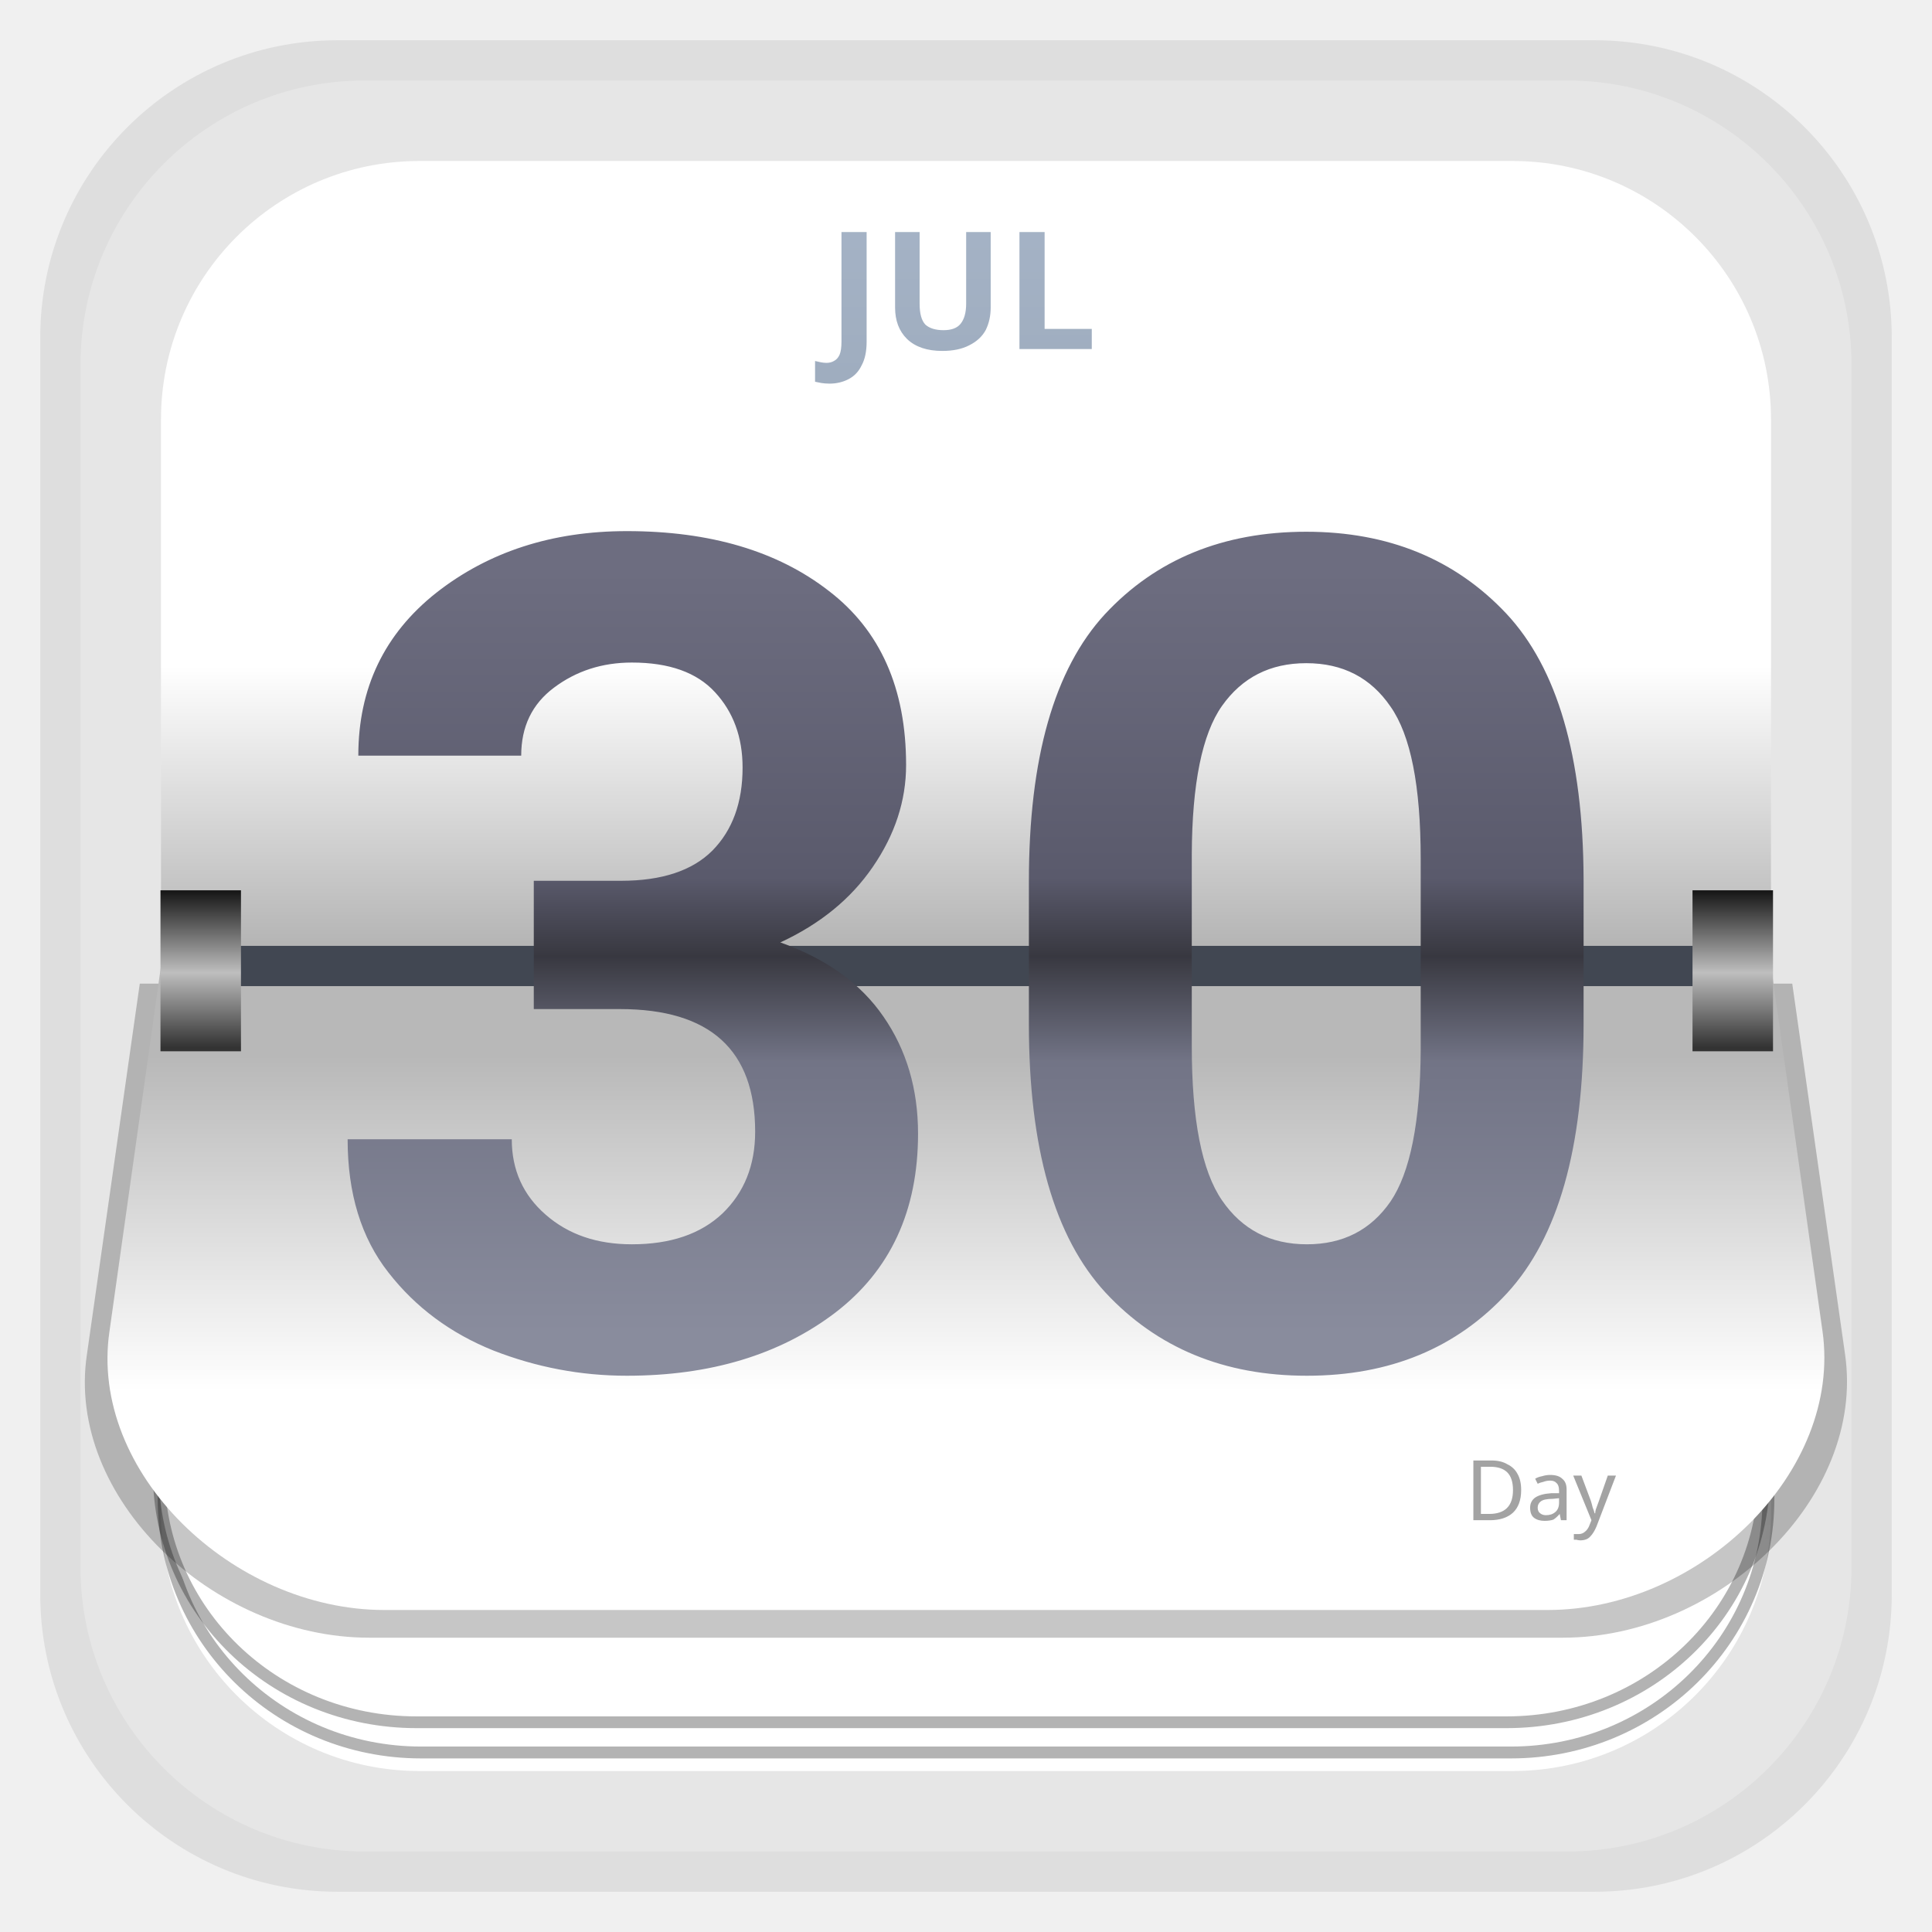
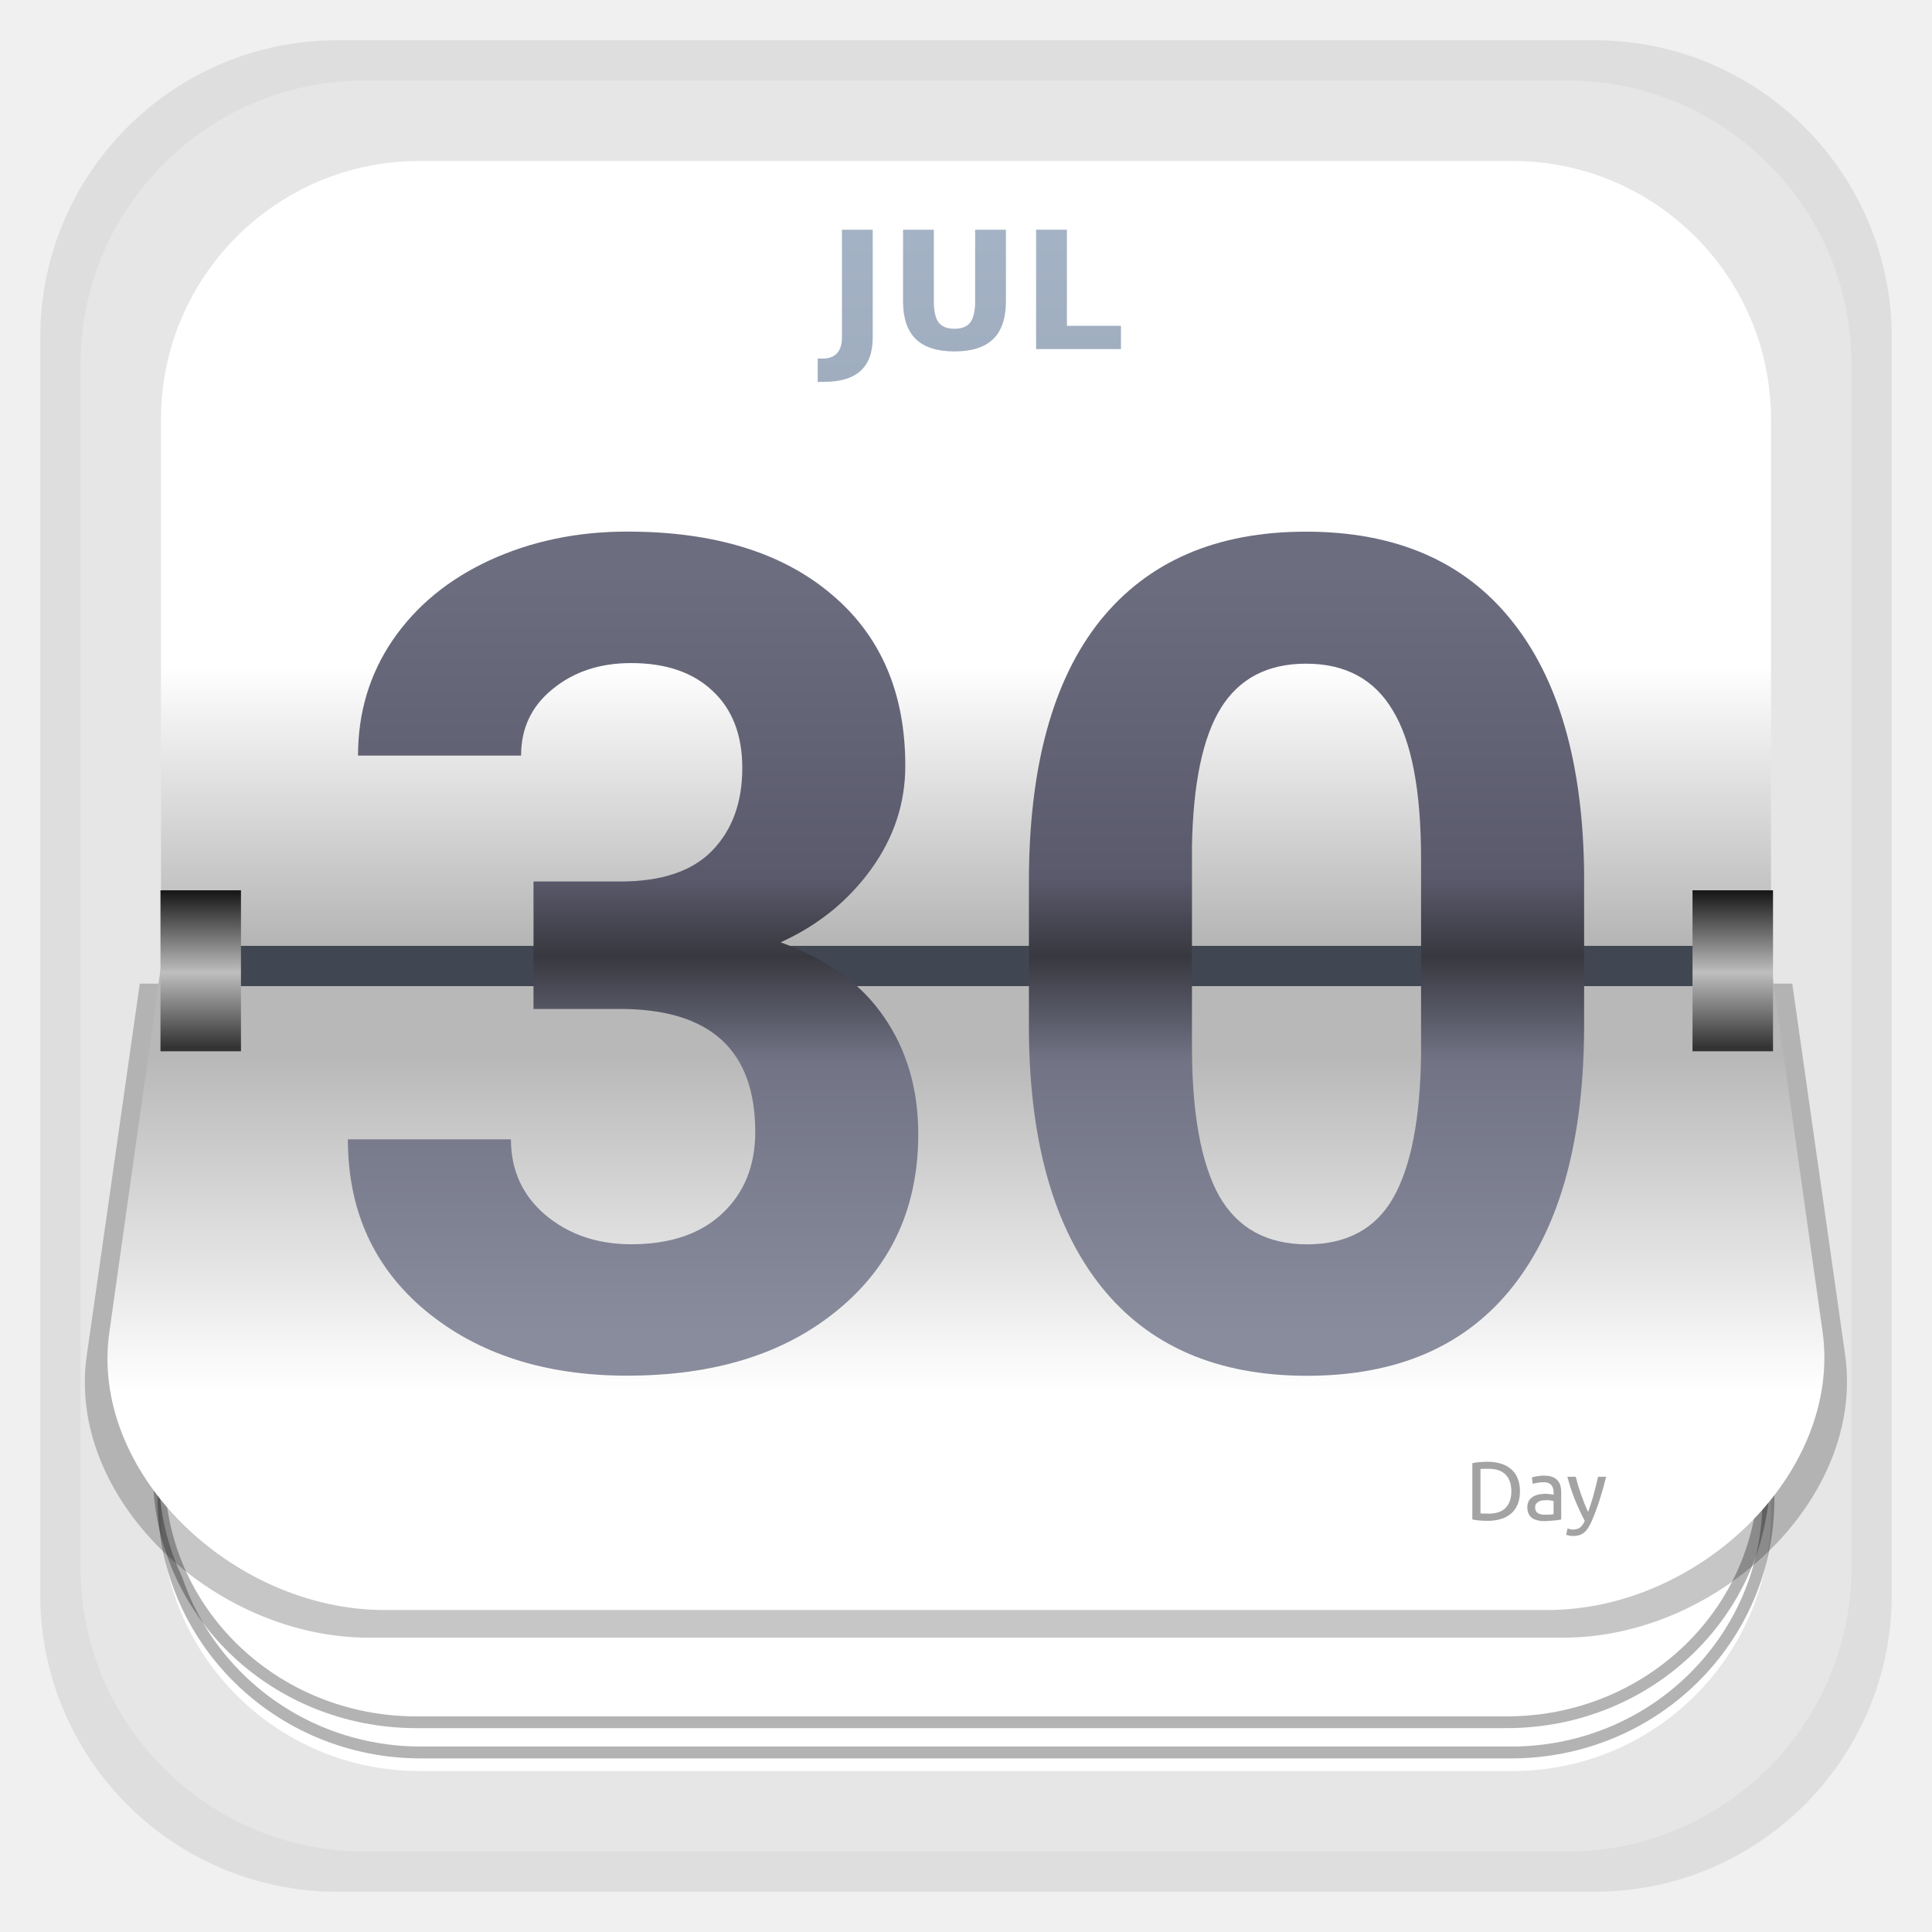
<svg xmlns="http://www.w3.org/2000/svg" xmlns:xlink="http://www.w3.org/1999/xlink" height="48" viewBox="0 0 48 48" width="48" id="svg2" version="1.1">
  <defs id="defs22">
    <linearGradient id="linearGradient4250">
      <stop id="stop4252" offset="0" style="stop-color:#9fadbf;stop-opacity:1" />
      <stop id="stop4256" offset="1" style="stop-color:#a4b2c5;stop-opacity:1" />
    </linearGradient>
    <linearGradient id="linearGradient4251">
      <stop id="stop4253" offset="0" style="stop-color:#ffffff;stop-opacity:1" />
      <stop id="stop4255" offset="1" style="stop-color:#b8b8b8;stop-opacity:1" />
    </linearGradient>
    <linearGradient id="linearGradient4419">
      <stop id="stop4421" offset="0" style="stop-color:#6d6d80;stop-opacity:1" />
      <stop style="stop-color:#5a5a6c;stop-opacity:1" offset="0.403" id="stop4429" />
      <stop style="stop-color:#383840;stop-opacity:1" offset="0.506" id="stop4427" />
      <stop id="stop4431" offset="0.644" style="stop-color:#727486;stop-opacity:1" />
      <stop id="stop4425" offset="1" style="stop-color:#898c9d;stop-opacity:1" />
    </linearGradient>
    <linearGradient id="linearGradient4350">
      <stop id="stop4352" offset="0" style="stop-color:#333333;stop-opacity:1" />
      <stop style="stop-color:#bebebe;stop-opacity:1" offset="0.482" id="stop4354" />
      <stop id="stop4356" offset="1" style="stop-color:#191919;stop-opacity:1" />
    </linearGradient>
    <linearGradient id="linearGradient4326">
      <stop style="stop-color:#d74242;stop-opacity:1" offset="0" id="stop4328" />
      <stop id="stop4334" offset="0.514" style="stop-color:#ce7272;stop-opacity:1" />
      <stop style="stop-color:#a34040;stop-opacity:1" offset="1" id="stop4330" />
    </linearGradient>
    <linearGradient id="linearGradient4222">
      <stop style="stop-color:#ffffff;stop-opacity:1" offset="0" id="stop4224" />
      <stop id="stop4269" offset="0.658" style="stop-color:#afafaf;stop-opacity:1" />
      <stop style="stop-color:#ffffff;stop-opacity:1" offset="1" id="stop4226" />
    </linearGradient>
    <linearGradient id="linearGradient4261">
      <stop style="stop-color:#000000;stop-opacity:1;" offset="0" id="stop4263" />
      <stop style="stop-color:#000000;stop-opacity:0;" offset="1" id="stop4265" />
    </linearGradient>
    <linearGradient id="linearGradient49897">
      <stop style="stop-color:#176875;stop-opacity:1" offset="0" id="stop49899" />
      <stop style="stop-color:#186a77;stop-opacity:1" offset="1" id="stop49901" />
    </linearGradient>
    <linearGradient id="linearGradient4536">
      <stop style="stop-color:#b6b6b6;stop-opacity:1" offset="0" id="stop4538" />
      <stop id="stop4544" offset="0.482" style="stop-color:#ffffff;stop-opacity:1;" />
      <stop style="stop-color:#cfcfcf;stop-opacity:1" offset="1" id="stop4540" />
    </linearGradient>
    <linearGradient id="linearGradient4492">
      <stop style="stop-color:#165dc2;stop-opacity:1;" offset="0" id="stop4494" />
      <stop style="stop-color:#1680c2;stop-opacity:1" offset="1" id="stop4496" />
    </linearGradient>
    <filter style="color-interpolation-filters:sRGB" id="filter4672">
      <feGaussianBlur stdDeviation="19.54" id="feGaussianBlur4674" />
    </filter>
    <filter style="color-interpolation-filters:sRGB" id="filter4680">
      <feDiffuseLighting id="feDiffuseLighting4682" />
    </filter>
    <linearGradient gradientTransform="translate(-29.321,-3.241)" xlink:href="#linearGradient4492" id="linearGradient4498-3" x1="32.948" y1="16.16" x2="41.58" y2="6.42" gradientUnits="userSpaceOnUse" />
    <linearGradient gradientTransform="translate(-29.321,-3.241)" xlink:href="#linearGradient4536" id="linearGradient4542-0" x1="29.321" y1="10.72" x2="44.279" y2="10.72" gradientUnits="userSpaceOnUse" />
    <linearGradient id="linearGradient3244">
      <stop id="stop3246" offset="0" style="stop-color:#d0611f;stop-opacity:1" />
      <stop id="stop3248" offset="1" style="stop-color:#f77a2c;stop-opacity:1" />
    </linearGradient>
    <linearGradient xlink:href="#linearGradient3244" id="linearGradient3242-3" gradientUnits="userSpaceOnUse" gradientTransform="matrix(0.494382,0,0,0.494382,-34.11236,-485.6622)" x1="78.897" y1="1042.14" x2="78.897" y2="982.428" />
    <symbol id="icon-refresh" viewBox="0 0 24 28">
      <path class="path1" d="M23.609 16.5c0 0.031 0 0.078-0.016 0.109-1.328 5.531-5.891 9.391-11.656 9.391-3.047 0-6-1.203-8.219-3.313l-2.016 2.016c-0.187 0.187-0.438 0.297-0.703 0.297-0.547 0-1-0.453-1-1v-7c0-0.547 0.453-1 1-1h7c0.547 0 1 0.453 1 1 0 0.266-0.109 0.516-0.297 0.703l-2.141 2.141c1.469 1.375 3.422 2.156 5.437 2.156 2.781 0 5.359-1.437 6.813-3.813 0.375-0.609 0.562-1.203 0.828-1.828 0.078-0.219 0.234-0.359 0.469-0.359h3c0.281 0 0.5 0.234 0.5 0.5zM24 4v7c0 0.547-0.453 1-1 1h-7c-0.547 0-1-0.453-1-1 0-0.266 0.109-0.516 0.297-0.703l2.156-2.156c-1.484-1.375-3.437-2.141-5.453-2.141-2.781 0-5.359 1.437-6.813 3.813-0.375 0.609-0.562 1.203-0.828 1.828-0.078 0.219-0.234 0.359-0.469 0.359h-3.109c-0.281 0-0.5-0.234-0.5-0.5v-0.109c1.344-5.547 5.953-9.391 11.719-9.391 3.063 0 6.047 1.219 8.266 3.313l2.031-2.016c0.187-0.187 0.438-0.297 0.703-0.297 0.547 0 1 0.453 1 1z" id="path9854" />
    </symbol>
    <symbol id="symbol5687">
      <path d="M24 10V2L14 12l10 10v-8c6.63 0 12 5.37 12 12s-5.37 12-12 12-12-5.37-12-12H8c0 8.84 7.16 16 16 16s16-7.16 16-16-7.16-16-16-16z" style="stroke:none" id="path5691" />
    </symbol>
    <symbol id="symbol20353">
      <path d="M35.3 12.7C32.41 9.8 28.42 8 24 8 15.16 8 8.02 15.16 8.02 24S15.16 40 24 40c7.45 0 13.69-5.1 15.46-12H35.3c-1.65 4.66-6.07 8-11.3 8-6.63 0-12-5.37-12-12s5.37-12 12-12c3.31 0 6.28 1.38 8.45 3.55L26 22h14V8l-4.7 4.7z" style="stroke:none" id="path20357" />
    </symbol>
    <linearGradient xlink:href="#linearGradient49897" id="linearGradient49903-2" x1="24.334" y1="44.352" x2="24.334" y2="-0.6" gradientUnits="userSpaceOnUse" />
    <linearGradient xlink:href="#linearGradient49897" id="linearGradient50365" gradientUnits="userSpaceOnUse" x1="24.334" y1="44.352" x2="24.334" y2="-0.6" gradientTransform="matrix(1.051483,0,0,1.051483,-1.235944,-1.105721)" />
    <linearGradient xlink:href="#linearGradient4261" id="linearGradient4267" x1="8.02" y1="24" x2="40" y2="24" gradientUnits="userSpaceOnUse" />
    <linearGradient xlink:href="#linearGradient4222" id="linearGradient4228" x1="23.306" y1="38.233" x2="23.306" y2="16.601" gradientUnits="userSpaceOnUse" gradientTransform="matrix(1.007726,0,0,1.007726,-0.1854285,-0.1854285)" />
    <linearGradient xlink:href="#linearGradient4251" id="linearGradient4237" x1="23.873" y1="34.562" x2="23.873" y2="26.228" gradientUnits="userSpaceOnUse" />
    <linearGradient xlink:href="#linearGradient4419" id="linearGradient4332" x1="30.229" y1="14.236" x2="30.229" y2="33.178" gradientUnits="userSpaceOnUse" gradientTransform="translate(0.01620435,-0.06250007)" />
    <linearGradient xlink:href="#linearGradient4350" id="linearGradient4348" x1="43.521" y1="25.411" x2="43.521" y2="21.922" gradientUnits="userSpaceOnUse" gradientTransform="matrix(2,0,0,1.103448,-43.95018,-2.019213)" />
    <linearGradient xlink:href="#linearGradient4350" id="linearGradient4360" gradientUnits="userSpaceOnUse" gradientTransform="matrix(2,0,0,1.103448,-82.01268,-2.019213)" x1="43.521" y1="25.411" x2="43.521" y2="21.922" />
    <linearGradient xlink:href="#linearGradient4326" id="linearGradient4453" gradientUnits="userSpaceOnUse" gradientTransform="matrix(0.8893757,0,0,0.8893757,0.01441179,6.431002)" x1="30.229" y1="14.236" x2="30.273" y2="23.428" />
    <linearGradient xlink:href="#linearGradient4250" id="linearGradient4248" x1="24.375" y1="9.375" x2="24.375" y2="5.875" gradientUnits="userSpaceOnUse" />
    <linearGradient xlink:href="#linearGradient4222" id="linearGradient4263" gradientUnits="userSpaceOnUse" gradientTransform="matrix(1.004501,0,0,0.9888246,-0.1080345,0.1847302)" x1="23.306" y1="38.233" x2="23.306" y2="16.601" />
    <linearGradient xlink:href="#linearGradient4222" id="linearGradient4268" gradientUnits="userSpaceOnUse" gradientTransform="matrix(1.004881,0,0,0.972408,-0.2276238,0.1526367)" x1="23.306" y1="38.233" x2="23.306" y2="16.601" />
  </defs>
  <g id="layer6" style="display:none;opacity:1">
    <rect style="color:#000000;clip-rule:nonzero;display:inline;overflow:visible;visibility:visible;opacity:1;isolation:auto;mix-blend-mode:normal;color-interpolation:sRGB;color-interpolation-filters:linearRGB;solid-color:#000000;solid-opacity:1;fill:#ffffff;fill-opacity:1;fill-rule:nonzero;stroke:none;stroke-width:0.201;stroke-linecap:butt;stroke-linejoin:miter;stroke-miterlimit:4;stroke-dasharray:none;stroke-dashoffset:0;stroke-opacity:1;marker:none;marker-start:none;marker-mid:none;marker-end:none;paint-order:normal;color-rendering:auto;image-rendering:auto;shape-rendering:auto;text-rendering:auto;enable-background:accumulate" id="rect49905" width="60" height="60" x="-6" y="-6" rx="0" ry="2.4035539e-06" />
  </g>
  <g id="layer7" style="display:inline">
    <rect style="color:#000000;clip-rule:nonzero;display:inline;overflow:visible;visibility:visible;opacity:1;isolation:auto;mix-blend-mode:normal;color-interpolation:sRGB;color-interpolation-filters:linearRGB;solid-color:#000000;solid-opacity:1;fill:#000000;fill-opacity:0.078;fill-rule:nonzero;stroke:none;stroke-width:0.298;stroke-linecap:butt;stroke-linejoin:miter;stroke-miterlimit:4;stroke-dasharray:none;stroke-dashoffset:0;stroke-opacity:1;marker:none;marker-start:none;marker-mid:none;marker-end:none;paint-order:normal;color-rendering:auto;image-rendering:auto;shape-rendering:auto;text-rendering:auto;enable-background:accumulate" id="rect4455" width="46" height="46" x="1" y="1" ry="7.383" />
    <rect ry="7.062" y="2" x="2" height="44" width="44" id="rect4430" style="color:#000000;clip-rule:nonzero;display:inline;overflow:visible;visibility:visible;opacity:1;isolation:auto;mix-blend-mode:normal;color-interpolation:sRGB;color-interpolation-filters:linearRGB;solid-color:#000000;solid-opacity:1;fill:#ffffff;fill-opacity:0.251;fill-rule:nonzero;stroke:none;stroke-width:0.498;stroke-linecap:butt;stroke-linejoin:miter;stroke-miterlimit:4;stroke-dasharray:none;stroke-dashoffset:0;stroke-opacity:1;marker:none;marker-start:none;marker-mid:none;marker-end:none;paint-order:normal;color-rendering:auto;image-rendering:auto;shape-rendering:auto;text-rendering:auto;enable-background:accumulate" />
    <rect style="color:#000000;clip-rule:nonzero;display:inline;overflow:visible;visibility:visible;opacity:1;isolation:auto;mix-blend-mode:normal;color-interpolation:sRGB;color-interpolation-filters:linearRGB;solid-color:#000000;solid-opacity:1;fill:#ff0000;fill-opacity:1;fill-rule:nonzero;stroke:none;stroke-width:0.618;stroke-linecap:round;stroke-linejoin:miter;stroke-miterlimit:4;stroke-dasharray:none;stroke-dashoffset:0;stroke-opacity:0.771;marker:none;marker-start:none;marker-mid:none;marker-end:none;paint-order:normal;color-rendering:auto;image-rendering:auto;shape-rendering:auto;text-rendering:auto;enable-background:accumulate" id="rect4356" width="0" height="0" x="0" y="0" />
    <rect style="fill:none" y="35.163" x="28.345" height="25.713" width="25.713" id="rect49930" />
    <rect style="color:#000000;clip-rule:nonzero;display:inline;overflow:visible;visibility:visible;opacity:1;isolation:auto;mix-blend-mode:normal;color-interpolation:sRGB;color-interpolation-filters:linearRGB;solid-color:#000000;solid-opacity:1;fill:url(#linearGradient4228);fill-opacity:1;fill-rule:nonzero;stroke:none;stroke-width:0.298;stroke-linecap:butt;stroke-linejoin:miter;stroke-miterlimit:4;stroke-dasharray:none;stroke-dashoffset:0;stroke-opacity:1;marker:none;marker-start:none;marker-mid:none;marker-end:none;paint-order:normal;color-rendering:auto;image-rendering:auto;shape-rendering:auto;text-rendering:auto;enable-background:accumulate" id="rect4253" width="40" height="40" x="4" y="4" ry="6.42" />
-     <text id="text4203" y="8.673" x="20.545" style="font-style:normal;font-variant:normal;font-weight:bold;font-stretch:normal;font-size:4.068px;line-height:1000%;font-family:sans-serif;-inkscape-font-specification:'sans-serif Bold';letter-spacing:0px;word-spacing:0px;fill:url(#linearGradient4248);fill-opacity:1;stroke:none;stroke-width:1px;stroke-linecap:butt;stroke-linejoin:miter;stroke-opacity:1" xml:space="preserve">
-       <tspan y="8.673" x="20.545" id="tspan4205" style="fill-opacity:1;fill:url(#linearGradient4248)">JUL</tspan>
-     </text>
-     <path style="color:#000000;clip-rule:nonzero;display:inline;overflow:visible;visibility:visible;opacity:1;isolation:auto;mix-blend-mode:normal;color-interpolation:sRGB;color-interpolation-filters:linearRGB;solid-color:#000000;solid-opacity:1;fill:url(#linearGradient4263);fill-opacity:1;fill-rule:nonzero;stroke:#000000;stroke-width:0.295;stroke-linecap:butt;stroke-linejoin:miter;stroke-miterlimit:4;stroke-dasharray:none;stroke-dashoffset:0;stroke-opacity:0.298;marker:none;marker-start:none;marker-mid:none;marker-end:none;paint-order:normal;color-rendering:auto;image-rendering:auto;shape-rendering:auto;text-rendering:auto;enable-background:accumulate" d="m 43.936,28.253 0,8.988 c 0,3.49 -2.854,6.299 -6.399,6.299 l -27.073,0 c -3.545,0 -6.399,-2.81 -6.399,-6.299 l 0,-8.988 z" id="rect4260" />
-     <path id="path4265" d="m 43.833,27.755 0,8.839 c 0,3.432 -2.855,6.195 -6.402,6.195 l -27.084,0 c -3.547,0 -6.402,-2.763 -6.402,-6.195 l 0,-8.839 z" style="color:#000000;clip-rule:nonzero;display:inline;overflow:visible;visibility:visible;opacity:1;isolation:auto;mix-blend-mode:normal;color-interpolation:sRGB;color-interpolation-filters:linearRGB;solid-color:#000000;solid-opacity:1;fill:url(#linearGradient4268);fill-opacity:1;fill-rule:nonzero;stroke:#000000;stroke-width:0.292;stroke-linecap:butt;stroke-linejoin:miter;stroke-miterlimit:4;stroke-dasharray:none;stroke-dashoffset:0;stroke-opacity:0.298;marker:none;marker-start:none;marker-mid:none;marker-end:none;paint-order:normal;color-rendering:auto;image-rendering:auto;shape-rendering:auto;text-rendering:auto;enable-background:accumulate" />
-     <path id="path4372" d="m 44.528,24.438 1.313,9.217 c 0.506,3.55 -3.127,7.033 -7.011,7.033 l -29.66,0 c -3.884,0 -7.541,-3.486 -7.011,-7.033 L 3.473,24.438 Z" style="color:#000000;clip-rule:nonzero;display:inline;overflow:visible;visibility:visible;opacity:1;isolation:auto;mix-blend-mode:normal;color-interpolation:sRGB;color-interpolation-filters:linearRGB;solid-color:#000000;solid-opacity:1;fill:#000000;fill-opacity:0.225;fill-rule:nonzero;stroke:none;stroke-width:0.298;stroke-linecap:butt;stroke-linejoin:miter;stroke-miterlimit:4;stroke-dasharray:none;stroke-dashoffset:0;stroke-opacity:1;marker:none;marker-start:none;marker-mid:none;marker-end:none;paint-order:normal;color-rendering:auto;image-rendering:auto;shape-rendering:auto;text-rendering:auto;enable-background:accumulate" />
-     <path style="color:#000000;clip-rule:nonzero;display:inline;overflow:visible;visibility:visible;opacity:1;isolation:auto;mix-blend-mode:normal;color-interpolation:sRGB;color-interpolation-filters:linearRGB;solid-color:#000000;solid-opacity:1;fill:url(#linearGradient4237);fill-opacity:1;fill-rule:nonzero;stroke:none;stroke-width:0.298;stroke-linecap:butt;stroke-linejoin:miter;stroke-miterlimit:4;stroke-dasharray:none;stroke-dashoffset:0;stroke-opacity:1;marker:none;marker-start:none;marker-mid:none;marker-end:none;paint-order:normal;color-rendering:auto;image-rendering:auto;shape-rendering:auto;text-rendering:auto;enable-background:accumulate" d="m 44,24 1.28,9.075 C 45.773,36.57 42.233,40 38.449,40 L 9.551,40 C 5.767,40 2.204,36.568 2.72,33.075 L 4,24 Z" id="rect4253-3" />
+     <g aria-label="JUL" style="font-style:normal;font-variant:normal;font-weight:bold;font-stretch:normal;line-height:0%;font-family:sans-serif;-inkscape-font-specification:'sans-serif Bold';letter-spacing:0px;word-spacing:0px;fill:url(#linearGradient4248);fill-opacity:1;stroke:none;stroke-width:1px;stroke-linecap:butt;stroke-linejoin:miter;stroke-opacity:1" id="text4203">
+       <path d="m 20.918,5.707 h 0.765 v 2.678 q 0,0.554 -0.302,0.828 -0.3,0.274 -0.91,0.274 H 20.316 V 8.909 h 0.119 q 0.238,0 0.36,-0.133 0.123,-0.133 0.123,-0.391 z" style="font-size:4.068px;line-height:10;fill:url(#linearGradient4248);fill-opacity:1" id="path7766" />
+       <path d="m 22.436,5.707 h 0.765 v 1.778 q 0,0.368 0.119,0.526 0.121,0.157 0.393,0.157 0.274,0 0.393,-0.157 0.121,-0.159 0.121,-0.526 V 5.707 h 0.765 v 1.778 q 0,0.63 -0.316,0.938 -0.316,0.308 -0.963,0.308 -0.646,0 -0.961,-0.308 Q 22.436,8.114 22.436,7.485 Z" style="font-size:4.068px;line-height:10;fill:url(#linearGradient4248);fill-opacity:1" id="path7768" />
+       <path d="m 25.742,5.707 h 0.765 v 2.388 h 1.343 v 0.578 h -2.108 z" style="font-size:4.068px;line-height:10;fill:url(#linearGradient4248);fill-opacity:1" id="path7770" />
+     </g>
+     <path style="color:#000000;clip-rule:nonzero;display:inline;overflow:visible;visibility:visible;opacity:1;isolation:auto;mix-blend-mode:normal;color-interpolation:sRGB;color-interpolation-filters:linearRGB;solid-color:#000000;solid-opacity:1;fill:url(#linearGradient4263);fill-opacity:1;fill-rule:nonzero;stroke:#000000;stroke-width:0.295;stroke-linecap:butt;stroke-linejoin:miter;stroke-miterlimit:4;stroke-dasharray:none;stroke-dashoffset:0;stroke-opacity:0.298;marker:none;marker-start:none;marker-mid:none;marker-end:none;paint-order:normal;color-rendering:auto;image-rendering:auto;shape-rendering:auto;text-rendering:auto;enable-background:accumulate" d="m 43.936,28.253 v 8.988 c 0,3.49 -2.854,6.299 -6.399,6.299 H 10.463 c -3.545,0 -6.399,-2.81 -6.399,-6.299 v -8.988 z" id="rect4260" />
+     <path id="path4265" d="m 43.833,27.755 v 8.839 c 0,3.432 -2.855,6.195 -6.402,6.195 H 10.348 c -3.547,0 -6.402,-2.763 -6.402,-6.195 v -8.839 z" style="color:#000000;clip-rule:nonzero;display:inline;overflow:visible;visibility:visible;opacity:1;isolation:auto;mix-blend-mode:normal;color-interpolation:sRGB;color-interpolation-filters:linearRGB;solid-color:#000000;solid-opacity:1;fill:url(#linearGradient4268);fill-opacity:1;fill-rule:nonzero;stroke:#000000;stroke-width:0.292;stroke-linecap:butt;stroke-linejoin:miter;stroke-miterlimit:4;stroke-dasharray:none;stroke-dashoffset:0;stroke-opacity:0.298;marker:none;marker-start:none;marker-mid:none;marker-end:none;paint-order:normal;color-rendering:auto;image-rendering:auto;shape-rendering:auto;text-rendering:auto;enable-background:accumulate" />
+     <path id="path4372" d="m 44.528,24.438 1.313,9.217 c 0.506,3.55 -3.127,7.033 -7.011,7.033 H 9.17 c -3.884,0 -7.541,-3.486 -7.011,-7.033 L 3.473,24.438 Z" style="color:#000000;clip-rule:nonzero;display:inline;overflow:visible;visibility:visible;opacity:1;isolation:auto;mix-blend-mode:normal;color-interpolation:sRGB;color-interpolation-filters:linearRGB;solid-color:#000000;solid-opacity:1;fill:#000000;fill-opacity:0.225;fill-rule:nonzero;stroke:none;stroke-width:0.298;stroke-linecap:butt;stroke-linejoin:miter;stroke-miterlimit:4;stroke-dasharray:none;stroke-dashoffset:0;stroke-opacity:1;marker:none;marker-start:none;marker-mid:none;marker-end:none;paint-order:normal;color-rendering:auto;image-rendering:auto;shape-rendering:auto;text-rendering:auto;enable-background:accumulate" />
+     <path style="color:#000000;clip-rule:nonzero;display:inline;overflow:visible;visibility:visible;opacity:1;isolation:auto;mix-blend-mode:normal;color-interpolation:sRGB;color-interpolation-filters:linearRGB;solid-color:#000000;solid-opacity:1;fill:url(#linearGradient4237);fill-opacity:1;fill-rule:nonzero;stroke:none;stroke-width:0.298;stroke-linecap:butt;stroke-linejoin:miter;stroke-miterlimit:4;stroke-dasharray:none;stroke-dashoffset:0;stroke-opacity:1;marker:none;marker-start:none;marker-mid:none;marker-end:none;paint-order:normal;color-rendering:auto;image-rendering:auto;shape-rendering:auto;text-rendering:auto;enable-background:accumulate" d="m 44,24 1.28,9.075 C 45.773,36.57 42.233,40 38.449,40 H 9.551 C 5.767,40 2.204,36.568 2.72,33.075 L 4,24 Z" id="rect4253-3" />
    <rect style="color:#000000;clip-rule:nonzero;display:inline;overflow:visible;visibility:visible;opacity:1;isolation:auto;mix-blend-mode:normal;color-interpolation:sRGB;color-interpolation-filters:linearRGB;solid-color:#000000;solid-opacity:1;fill:#414752;fill-opacity:1;fill-rule:nonzero;stroke:none;stroke-width:0.298;stroke-linecap:butt;stroke-linejoin:miter;stroke-miterlimit:4;stroke-dasharray:none;stroke-dashoffset:0;stroke-opacity:1;marker:none;marker-start:none;marker-mid:none;marker-end:none;paint-order:normal;color-rendering:auto;image-rendering:auto;shape-rendering:auto;text-rendering:auto;enable-background:accumulate" id="rect4239" width="40" height="1" x="4" y="23.5" ry="0" />
    <g transform="matrix(1.329968,0.0129071,0,0.7518978,0,0)" style="font-size:11.776px;line-height:1000%;font-family:sans-serif;letter-spacing:0px;word-spacing:0px;fill:none;stroke:#000000;stroke-width:0.736px;stroke-linecap:butt;stroke-linejoin:miter;stroke-opacity:1" id="text4250" />
-     <path style="color:#000000;clip-rule:nonzero;display:inline;overflow:visible;visibility:visible;opacity:1;isolation:auto;mix-blend-mode:normal;color-interpolation:sRGB;color-interpolation-filters:linearRGB;solid-color:#000000;solid-opacity:1;fill:none;fill-opacity:1;fill-rule:nonzero;stroke:none;stroke-width:0.298;stroke-linecap:butt;stroke-linejoin:miter;stroke-miterlimit:4;stroke-dasharray:none;stroke-dashoffset:0;stroke-opacity:1;marker:none;marker-start:none;marker-mid:none;marker-end:none;paint-order:normal;color-rendering:auto;image-rendering:auto;shape-rendering:auto;text-rendering:auto;enable-background:accumulate" mask="none" clip-path="none" d="M 20.639 23.496 L 13.257 23.496 " id="path4480" />
-     <path style="color:#000000;clip-rule:nonzero;display:inline;overflow:visible;visibility:visible;opacity:1;isolation:auto;mix-blend-mode:normal;color-interpolation:sRGB;color-interpolation-filters:linearRGB;solid-color:#000000;solid-opacity:1;fill:none;fill-opacity:1;fill-rule:nonzero;stroke:none;stroke-width:0.298;stroke-linecap:butt;stroke-linejoin:miter;stroke-miterlimit:4;stroke-dasharray:none;stroke-dashoffset:0;stroke-opacity:1;marker:none;marker-start:none;marker-mid:none;marker-end:none;paint-order:normal;color-rendering:auto;image-rendering:auto;shape-rendering:auto;text-rendering:auto;enable-background:accumulate" mask="none" clip-path="none" d="M 25.563 23.496 L 20.639 23.496 " id="path4478" />
-     <path style="color:#000000;clip-rule:nonzero;display:inline;overflow:visible;visibility:visible;opacity:1;isolation:auto;mix-blend-mode:normal;color-interpolation:sRGB;color-interpolation-filters:linearRGB;solid-color:#000000;solid-opacity:1;fill:none;fill-opacity:1;fill-rule:nonzero;stroke:none;stroke-width:0.298;stroke-linecap:butt;stroke-linejoin:miter;stroke-miterlimit:4;stroke-dasharray:none;stroke-dashoffset:0;stroke-opacity:1;marker:none;marker-start:none;marker-mid:none;marker-end:none;paint-order:normal;color-rendering:auto;image-rendering:auto;shape-rendering:auto;text-rendering:auto;enable-background:accumulate" mask="none" clip-path="none" d="M 29.616 23.496 L 25.563 23.496 " id="path4476" />
-     <path style="color:#000000;clip-rule:nonzero;display:inline;overflow:visible;visibility:visible;opacity:1;isolation:auto;mix-blend-mode:normal;color-interpolation:sRGB;color-interpolation-filters:linearRGB;solid-color:#000000;solid-opacity:1;fill:none;fill-opacity:1;fill-rule:nonzero;stroke:none;stroke-width:0.298;stroke-linecap:butt;stroke-linejoin:miter;stroke-miterlimit:4;stroke-dasharray:none;stroke-dashoffset:0;stroke-opacity:1;marker:none;marker-start:none;marker-mid:none;marker-end:none;paint-order:normal;color-rendering:auto;image-rendering:auto;shape-rendering:auto;text-rendering:auto;enable-background:accumulate" mask="none" clip-path="none" d="M 35.307 23.496 L 29.616 23.496 " id="path4474" />
-     <path style="color:#000000;clip-rule:nonzero;display:inline;overflow:visible;visibility:visible;opacity:1;isolation:auto;mix-blend-mode:normal;color-interpolation:sRGB;color-interpolation-filters:linearRGB;solid-color:#000000;solid-opacity:1;fill:none;fill-opacity:1;fill-rule:nonzero;stroke:none;stroke-width:0.298;stroke-linecap:butt;stroke-linejoin:miter;stroke-miterlimit:4;stroke-dasharray:none;stroke-dashoffset:0;stroke-opacity:1;marker:none;marker-start:none;marker-mid:none;marker-end:none;paint-order:normal;color-rendering:auto;image-rendering:auto;shape-rendering:auto;text-rendering:auto;enable-background:accumulate" mask="none" clip-path="none" d="M 39.358 23.496 L 35.307 23.496 " id="rect4257" />
+     <path style="color:#000000;clip-rule:nonzero;display:inline;overflow:visible;visibility:visible;opacity:1;isolation:auto;mix-blend-mode:normal;color-interpolation:sRGB;color-interpolation-filters:linearRGB;solid-color:#000000;solid-opacity:1;fill:none;fill-opacity:1;fill-rule:nonzero;stroke:none;stroke-width:0.298;stroke-linecap:butt;stroke-linejoin:miter;stroke-miterlimit:4;stroke-dasharray:none;stroke-dashoffset:0;stroke-opacity:1;marker:none;marker-start:none;marker-mid:none;marker-end:none;paint-order:normal;color-rendering:auto;image-rendering:auto;shape-rendering:auto;text-rendering:auto;enable-background:accumulate" mask="none" clip-path="none" d="m 20.639,23.496 -7.383,-1e-6" id="path4480" />
+     <path style="color:#000000;clip-rule:nonzero;display:inline;overflow:visible;visibility:visible;opacity:1;isolation:auto;mix-blend-mode:normal;color-interpolation:sRGB;color-interpolation-filters:linearRGB;solid-color:#000000;solid-opacity:1;fill:none;fill-opacity:1;fill-rule:nonzero;stroke:none;stroke-width:0.298;stroke-linecap:butt;stroke-linejoin:miter;stroke-miterlimit:4;stroke-dasharray:none;stroke-dashoffset:0;stroke-opacity:1;marker:none;marker-start:none;marker-mid:none;marker-end:none;paint-order:normal;color-rendering:auto;image-rendering:auto;shape-rendering:auto;text-rendering:auto;enable-background:accumulate" mask="none" clip-path="none" d="m 25.563,23.496 -4.924,1e-6" id="path4478" />
+     <path style="color:#000000;clip-rule:nonzero;display:inline;overflow:visible;visibility:visible;opacity:1;isolation:auto;mix-blend-mode:normal;color-interpolation:sRGB;color-interpolation-filters:linearRGB;solid-color:#000000;solid-opacity:1;fill:none;fill-opacity:1;fill-rule:nonzero;stroke:none;stroke-width:0.298;stroke-linecap:butt;stroke-linejoin:miter;stroke-miterlimit:4;stroke-dasharray:none;stroke-dashoffset:0;stroke-opacity:1;marker:none;marker-start:none;marker-mid:none;marker-end:none;paint-order:normal;color-rendering:auto;image-rendering:auto;shape-rendering:auto;text-rendering:auto;enable-background:accumulate" mask="none" clip-path="none" d="M 29.616,23.496 H 25.563" id="path4476" />
+     <path style="color:#000000;clip-rule:nonzero;display:inline;overflow:visible;visibility:visible;opacity:1;isolation:auto;mix-blend-mode:normal;color-interpolation:sRGB;color-interpolation-filters:linearRGB;solid-color:#000000;solid-opacity:1;fill:none;fill-opacity:1;fill-rule:nonzero;stroke:none;stroke-width:0.298;stroke-linecap:butt;stroke-linejoin:miter;stroke-miterlimit:4;stroke-dasharray:none;stroke-dashoffset:0;stroke-opacity:1;marker:none;marker-start:none;marker-mid:none;marker-end:none;paint-order:normal;color-rendering:auto;image-rendering:auto;shape-rendering:auto;text-rendering:auto;enable-background:accumulate" mask="none" clip-path="none" d="m 35.307,23.496 -5.691,-1e-6" id="path4474" />
+     <path style="color:#000000;clip-rule:nonzero;display:inline;overflow:visible;visibility:visible;opacity:1;isolation:auto;mix-blend-mode:normal;color-interpolation:sRGB;color-interpolation-filters:linearRGB;solid-color:#000000;solid-opacity:1;fill:none;fill-opacity:1;fill-rule:nonzero;stroke:none;stroke-width:0.298;stroke-linecap:butt;stroke-linejoin:miter;stroke-miterlimit:4;stroke-dasharray:none;stroke-dashoffset:0;stroke-opacity:1;marker:none;marker-start:none;marker-mid:none;marker-end:none;paint-order:normal;color-rendering:auto;image-rendering:auto;shape-rendering:auto;text-rendering:auto;enable-background:accumulate" mask="none" clip-path="none" d="m 39.358,23.496 -4.051,1e-6" id="rect4257" />
    <g style="font-style:normal;font-variant:normal;font-weight:normal;font-stretch:normal;font-size:28.71px;line-height:1000%;font-family:Ubuntu;-inkscape-font-specification:Ubuntu;letter-spacing:0px;word-spacing:0px;fill:#ffffff;fill-opacity:1;stroke:none;stroke-width:1px;stroke-linecap:butt;stroke-linejoin:miter;stroke-opacity:1" id="g4312" transform="matrix(1,0,0,0.6587216,0,7.737557)" />
-     <text xml:space="preserve" style="font-style:normal;font-variant:normal;font-weight:normal;font-stretch:normal;font-size:2.08px;line-height:1000%;font-family:Ubuntu;-inkscape-font-specification:Ubuntu;letter-spacing:0px;word-spacing:0px;fill:#a3a3a3;fill-opacity:1;stroke:none;stroke-width:1px;stroke-linecap:butt;stroke-linejoin:miter;stroke-opacity:1;" x="36.401" y="37.772" id="text4336">
-       <tspan id="tspan4338" x="36.401" y="37.772">Day</tspan>
-     </text>
+     <g aria-label="Day" style="font-style:normal;font-variant:normal;font-weight:normal;font-stretch:normal;line-height:0%;font-family:Ubuntu;-inkscape-font-specification:Ubuntu;letter-spacing:0px;word-spacing:0px;fill:#a3a3a3;fill-opacity:1;stroke:none;stroke-width:1px;stroke-linecap:butt;stroke-linejoin:miter;stroke-opacity:1" id="text4336">
+       <path d="m 37.763,37.05 q 0,0.187 -0.058,0.327 -0.058,0.137 -0.164,0.229 -0.106,0.089 -0.254,0.135 -0.148,0.044 -0.325,0.044 -0.087,0 -0.193,-0.008 -0.104,-0.006 -0.189,-0.027 v -1.398 q 0.085,-0.021 0.189,-0.027 0.106,-0.008 0.193,-0.008 0.177,0 0.325,0.046 0.148,0.044 0.254,0.135 0.106,0.089 0.164,0.229 0.058,0.137 0.058,0.325 z m -0.784,0.557 q 0.287,0 0.429,-0.146 0.141,-0.148 0.141,-0.412 0,-0.264 -0.141,-0.41 -0.141,-0.148 -0.429,-0.148 -0.085,0 -0.133,0.002 -0.046,0.002 -0.064,0.004 v 1.102 q 0.019,0.002 0.064,0.004 0.048,0.002 0.133,0.002 z" style="font-size:2.08px;line-height:10" id="path7773" />
+       <path d="m 38.388,37.632 q 0.069,0 0.121,-0.002 0.054,-0.004 0.089,-0.012 v -0.322 q -0.021,-0.01 -0.069,-0.017 -0.046,-0.008 -0.112,-0.008 -0.044,0 -0.094,0.006 -0.048,0.006 -0.089,0.027 -0.04,0.019 -0.067,0.054 -0.027,0.033 -0.027,0.089 0,0.104 0.067,0.146 0.067,0.04 0.181,0.04 z m -0.017,-0.969 q 0.116,0 0.196,0.031 0.081,0.029 0.129,0.085 0.05,0.054 0.071,0.131 0.021,0.075 0.021,0.166 v 0.676 q -0.025,0.004 -0.071,0.012 -0.044,0.006 -0.1,0.012 -0.056,0.006 -0.123,0.01 -0.064,0.006 -0.129,0.006 -0.092,0 -0.168,-0.019 -0.077,-0.019 -0.133,-0.058 -0.056,-0.042 -0.087,-0.108 -0.031,-0.067 -0.031,-0.16 0,-0.089 0.035,-0.154 0.037,-0.064 0.1,-0.104 0.062,-0.04 0.146,-0.058 0.083,-0.019 0.175,-0.019 0.029,0 0.06,0.004 0.031,0.002 0.058,0.008 0.029,0.004 0.05,0.008 0.021,0.004 0.029,0.006 v -0.054 q 0,-0.048 -0.01,-0.094 -0.01,-0.048 -0.037,-0.083 -0.027,-0.037 -0.075,-0.058 -0.046,-0.023 -0.121,-0.023 -0.096,0 -0.168,0.015 -0.071,0.012 -0.106,0.027 l -0.023,-0.16 q 0.037,-0.017 0.125,-0.031 0.087,-0.017 0.189,-0.017 z" style="font-size:2.08px;line-height:10" id="path7775" />
+       <path d="m 38.947,37.973 q 0.023,0.01 0.058,0.019 0.037,0.01 0.073,0.01 0.114,0 0.179,-0.052 0.064,-0.05 0.116,-0.164 -0.131,-0.25 -0.245,-0.528 -0.112,-0.281 -0.187,-0.568 h 0.208 q 0.023,0.094 0.054,0.202 0.033,0.108 0.073,0.223 0.04,0.114 0.085,0.229 0.046,0.114 0.096,0.22 0.079,-0.218 0.137,-0.433 0.058,-0.214 0.11,-0.441 h 0.2 q -0.075,0.306 -0.166,0.589 -0.092,0.281 -0.198,0.526 -0.042,0.094 -0.087,0.16 -0.044,0.069 -0.098,0.112 -0.054,0.044 -0.123,0.064 -0.067,0.021 -0.152,0.021 -0.023,0 -0.048,-0.004 -0.025,-0.002 -0.05,-0.008 -0.023,-0.004 -0.044,-0.01 -0.019,-0.006 -0.027,-0.01 z" style="font-size:2.08px;line-height:10" id="path7777" />
+     </g>
    <rect style="color:#000000;clip-rule:nonzero;display:inline;overflow:visible;visibility:visible;opacity:1;isolation:auto;mix-blend-mode:normal;color-interpolation:sRGB;color-interpolation-filters:linearRGB;solid-color:#000000;solid-opacity:1;fill:url(#linearGradient4348);fill-opacity:1;fill-rule:nonzero;stroke:none;stroke-width:0.298;stroke-linecap:butt;stroke-linejoin:miter;stroke-miterlimit:4;stroke-dasharray:none;stroke-dashoffset:0;stroke-opacity:1;marker:none;marker-start:none;marker-mid:none;marker-end:none;paint-order:normal;color-rendering:auto;image-rendering:auto;shape-rendering:auto;text-rendering:auto;enable-background:accumulate" id="rect4340" width="2" height="4" x="42.05" y="22.119" />
    <rect y="22.119" x="3.987" height="4" width="2" id="rect4358" style="color:#000000;clip-rule:nonzero;display:inline;overflow:visible;visibility:visible;opacity:1;isolation:auto;mix-blend-mode:normal;color-interpolation:sRGB;color-interpolation-filters:linearRGB;solid-color:#000000;solid-opacity:1;fill:url(#linearGradient4360);fill-opacity:1;fill-rule:nonzero;stroke:none;stroke-width:0.298;stroke-linecap:butt;stroke-linejoin:miter;stroke-miterlimit:4;stroke-dasharray:none;stroke-dashoffset:0;stroke-opacity:1;marker:none;marker-start:none;marker-mid:none;marker-end:none;paint-order:normal;color-rendering:auto;image-rendering:auto;shape-rendering:auto;text-rendering:auto;enable-background:accumulate" />
-     <text xml:space="preserve" style="font-style:normal;font-variant:normal;font-weight:bold;font-stretch:normal;font-size:28.71px;line-height:1000%;font-family:roboto;-inkscape-font-specification:'roboto Bold';letter-spacing:0px;word-spacing:0px;fill:url(#linearGradient4332);fill-opacity:1;stroke:none;stroke-width:1.1;stroke-linecap:butt;stroke-linejoin:miter;stroke-miterlimit:4;stroke-dasharray:none;stroke-opacity:0.157" x="7.746" y="33.9" id="text4255">
-       <tspan id="tspan4257" x="7.746" y="33.9" style="font-style:normal;font-variant:normal;font-weight:bold;font-stretch:normal;font-family:roboto;-inkscape-font-specification:'roboto Bold';fill:url(#linearGradient4332);fill-opacity:1;stroke:none;stroke-width:1.1;stroke-miterlimit:4;stroke-dasharray:none;stroke-opacity:0.157">30</tspan>
-     </text>
+     <g aria-label="30" style="font-style:normal;font-variant:normal;font-weight:bold;font-stretch:normal;line-height:0%;font-family:roboto;-inkscape-font-specification:'roboto Bold';letter-spacing:0px;word-spacing:0px;fill:url(#linearGradient4332);fill-opacity:1;stroke:none;stroke-width:1.1;stroke-linecap:butt;stroke-linejoin:miter;stroke-miterlimit:4;stroke-dasharray:none;stroke-opacity:0.157" id="text4255">
+       <path d="m 13.255,21.9 h 2.159 q 1.542,0 2.285,-0.771 0.743,-0.771 0.743,-2.047 0,-1.234 -0.743,-1.921 -0.729,-0.687 -2.019,-0.687 -1.164,0 -1.949,0.645 -0.785,0.631 -0.785,1.654 H 8.895 q 0,-1.598 0.855,-2.86 0.869,-1.276 2.411,-1.991 1.556,-0.715 3.42,-0.715 3.238,0 5.075,1.556 1.836,1.542 1.836,4.262 0,1.402 -0.855,2.579 -0.855,1.178 -2.243,1.808 1.724,0.617 2.565,1.85 0.855,1.234 0.855,2.916 0,2.72 -1.991,4.36 -1.977,1.64 -5.243,1.64 -3.056,0 -5.005,-1.612 Q 8.643,30.956 8.643,28.306 h 4.051 q 0,1.15 0.855,1.878 0.869,0.729 2.131,0.729 1.444,0 2.257,-0.757 0.827,-0.771 0.827,-2.033 0,-3.056 -3.364,-3.056 h -2.145 z" style="font-style:normal;font-variant:normal;font-weight:bold;font-stretch:normal;font-size:28.71px;line-height:10;font-family:roboto;-inkscape-font-specification:'roboto Bold';fill:url(#linearGradient4332);fill-opacity:1;stroke:none;stroke-width:1.1;stroke-miterlimit:4;stroke-dasharray:none;stroke-opacity:0.157" id="path7761" />
+       <path d="m 39.357,25.461 q 0,4.234 -1.752,6.477 -1.752,2.243 -5.131,2.243 -3.336,0 -5.103,-2.201 -1.766,-2.201 -1.808,-6.308 v -3.757 q 0,-4.276 1.766,-6.491 1.78,-2.215 5.117,-2.215 3.336,0 5.103,2.201 1.766,2.187 1.808,6.294 z m -4.051,-4.121 q 0,-2.537 -0.701,-3.687 -0.687,-1.164 -2.159,-1.164 -1.43,0 -2.117,1.107 -0.673,1.093 -0.715,3.435 v 4.963 q 0,2.495 0.673,3.715 0.687,1.206 2.187,1.206 1.486,0 2.145,-1.164 0.659,-1.164 0.687,-3.561 z" style="font-style:normal;font-variant:normal;font-weight:bold;font-stretch:normal;font-size:28.71px;line-height:10;font-family:roboto;-inkscape-font-specification:'roboto Bold';fill:url(#linearGradient4332);fill-opacity:1;stroke:none;stroke-width:1.1;stroke-miterlimit:4;stroke-dasharray:none;stroke-opacity:0.157" id="path7763" />
+     </g>
  </g>
  <g id="layer1" style="display:none">
    <rect rx="6.65" ry="6.65" y="4.05" x="4.05" height="39.9" width="39.9" id="rect5279-6" style="display:inline;opacity:1;fill:none;fill-opacity:0.95;stroke:#ff1300;stroke-width:0.1;stroke-linecap:square;stroke-linejoin:miter;stroke-miterlimit:4;stroke-dasharray:0.1, 0.2;stroke-dashoffset:0;stroke-opacity:1;paint-order:normal" />
    <circle r="15.95" cy="24" cx="24" id="path5297-7" style="display:inline;opacity:1;fill:none;fill-opacity:0.95;stroke:#ff1300;stroke-width:0.1;stroke-linecap:square;stroke-linejoin:miter;stroke-miterlimit:4;stroke-dasharray:0.1, 0.199;stroke-dashoffset:0;stroke-opacity:1;paint-order:normal" />
    <circle style="display:inline;opacity:1;fill:none;fill-opacity:0.95;stroke:#ff1300;stroke-width:0.025;stroke-linecap:square;stroke-linejoin:miter;stroke-miterlimit:4;stroke-dasharray:0.025, 0.05;stroke-dashoffset:0;stroke-opacity:1;paint-order:normal" id="circle5299-5" cx="24" cy="24" r="3.988" />
    <circle style="display:inline;opacity:1;fill:none;fill-opacity:0.95;stroke:#ff00dc;stroke-width:0.15;stroke-linecap:square;stroke-linejoin:miter;stroke-miterlimit:4;stroke-dasharray:0.15, 0.299;stroke-dashoffset:0;stroke-opacity:1;paint-order:normal" id="circle5277" cx="24" cy="24" r="23.925" />
  </g>
</svg>
